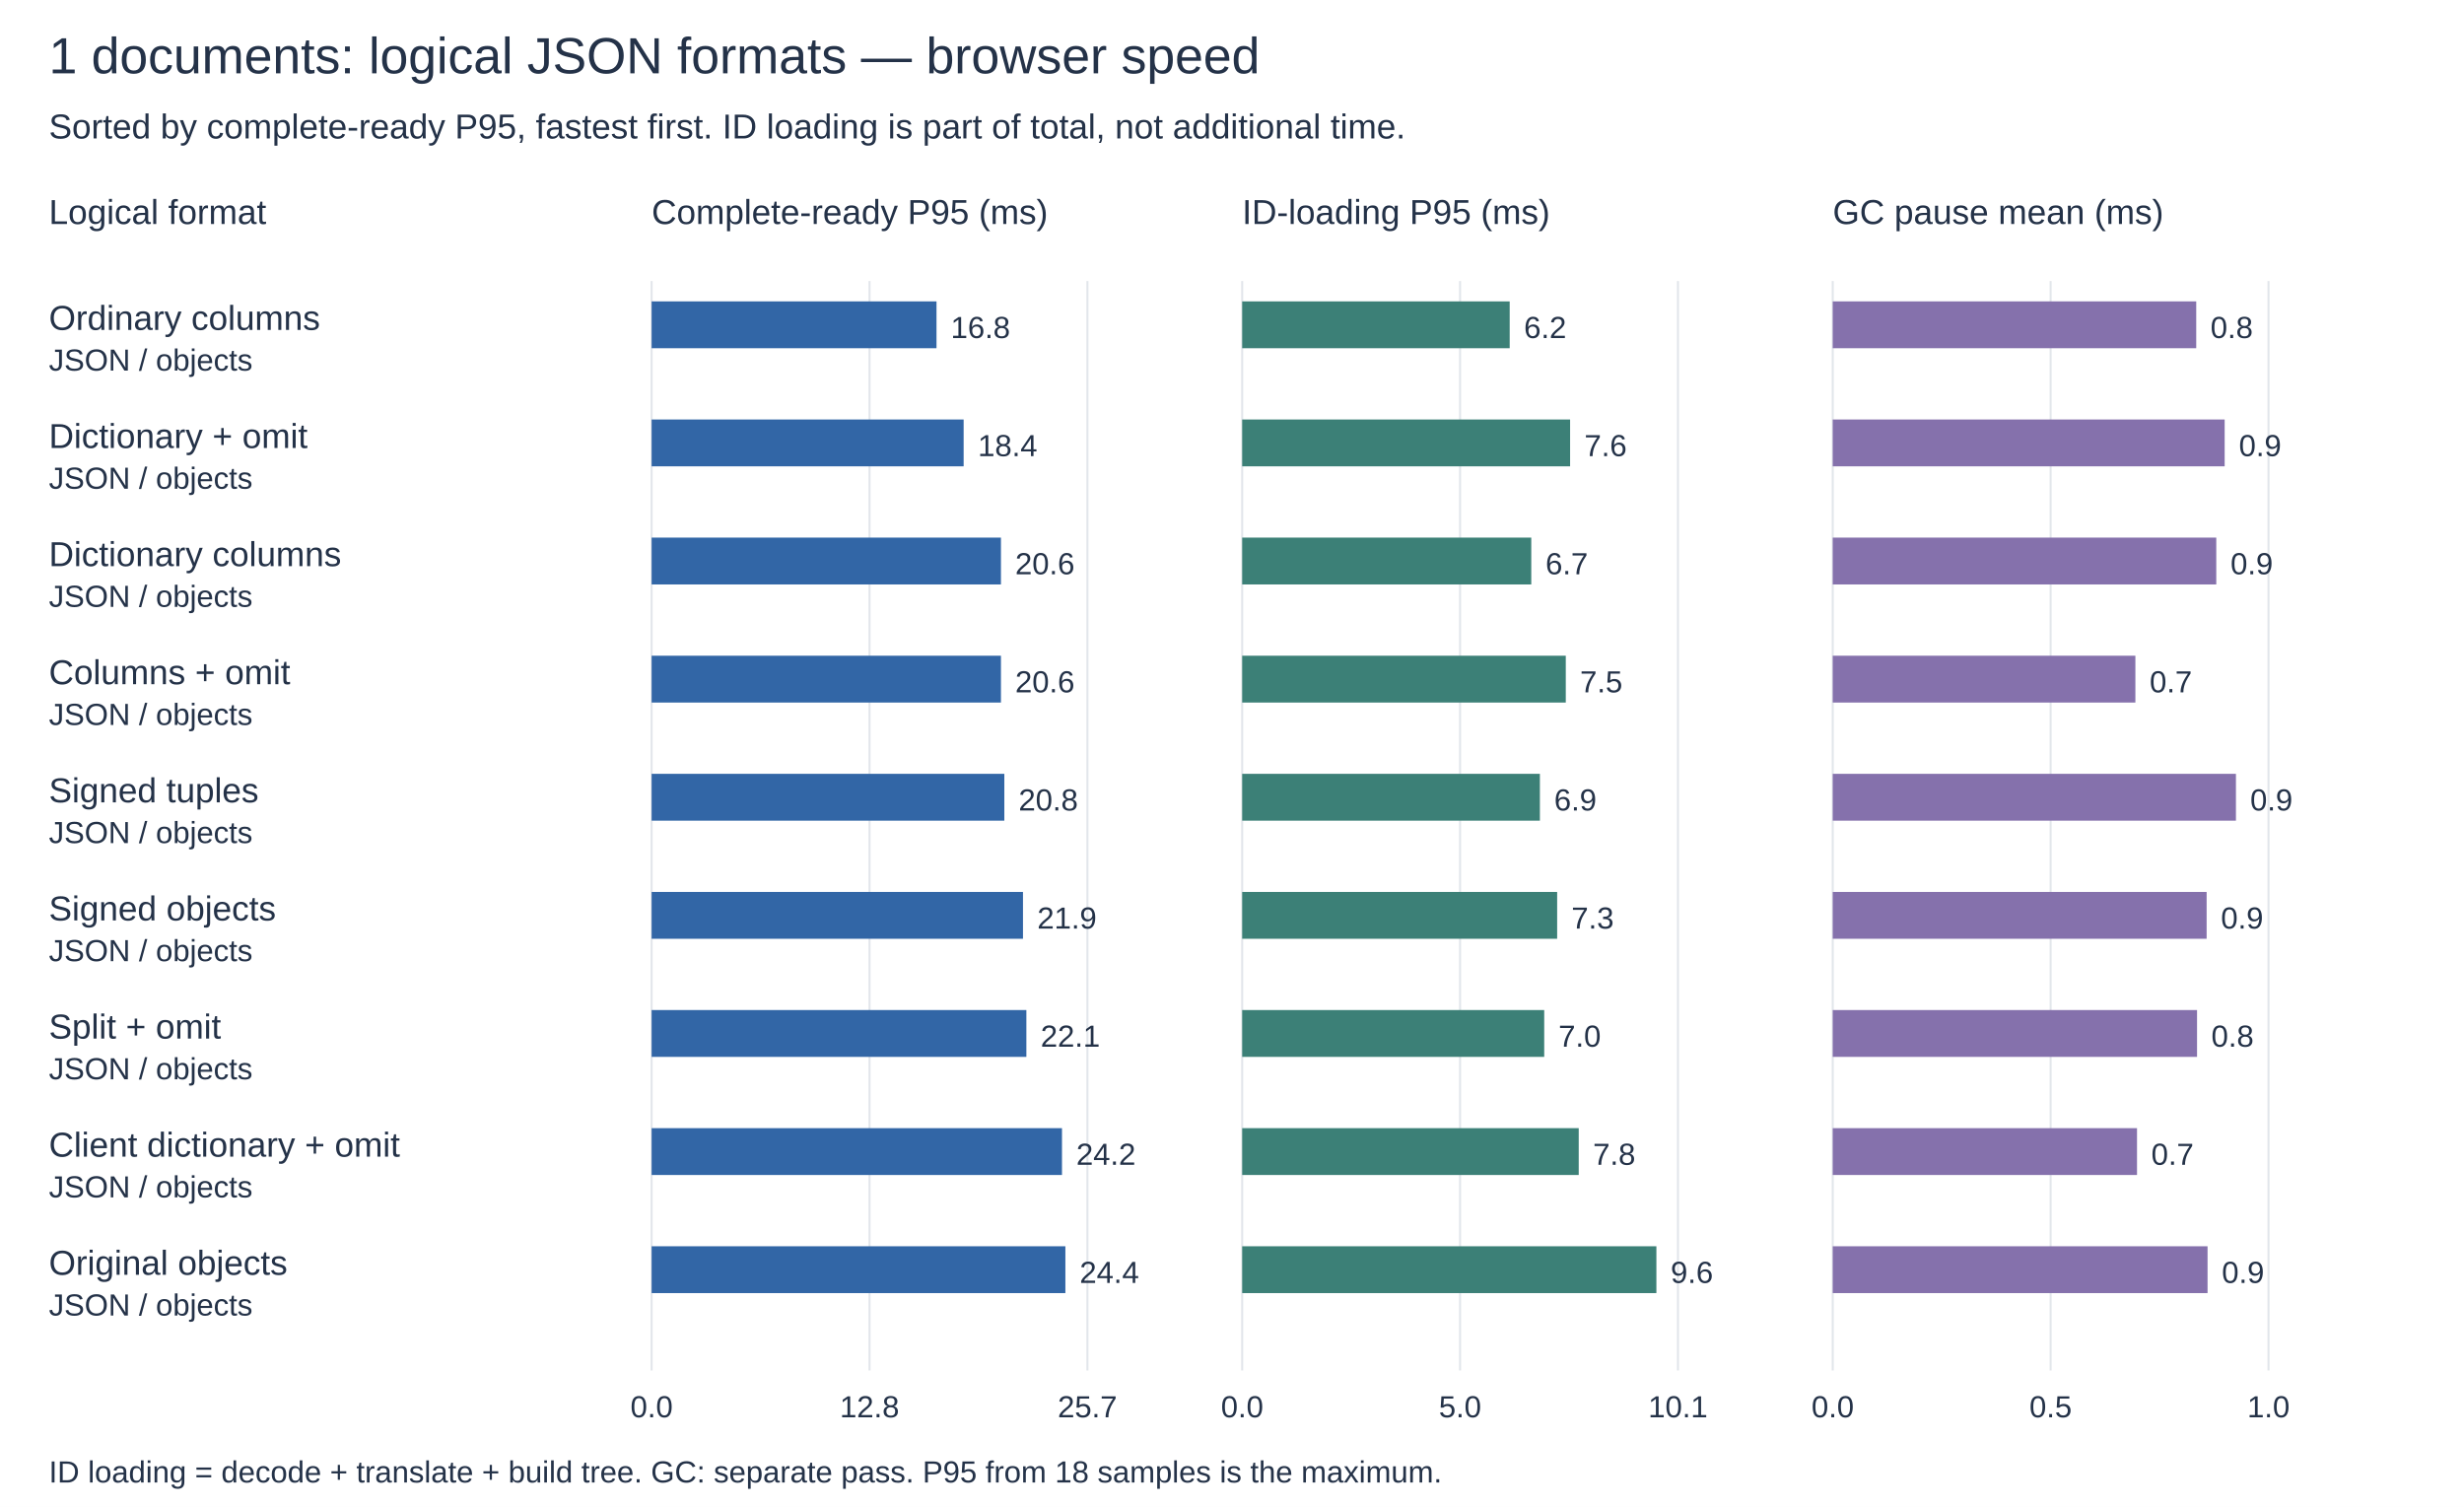
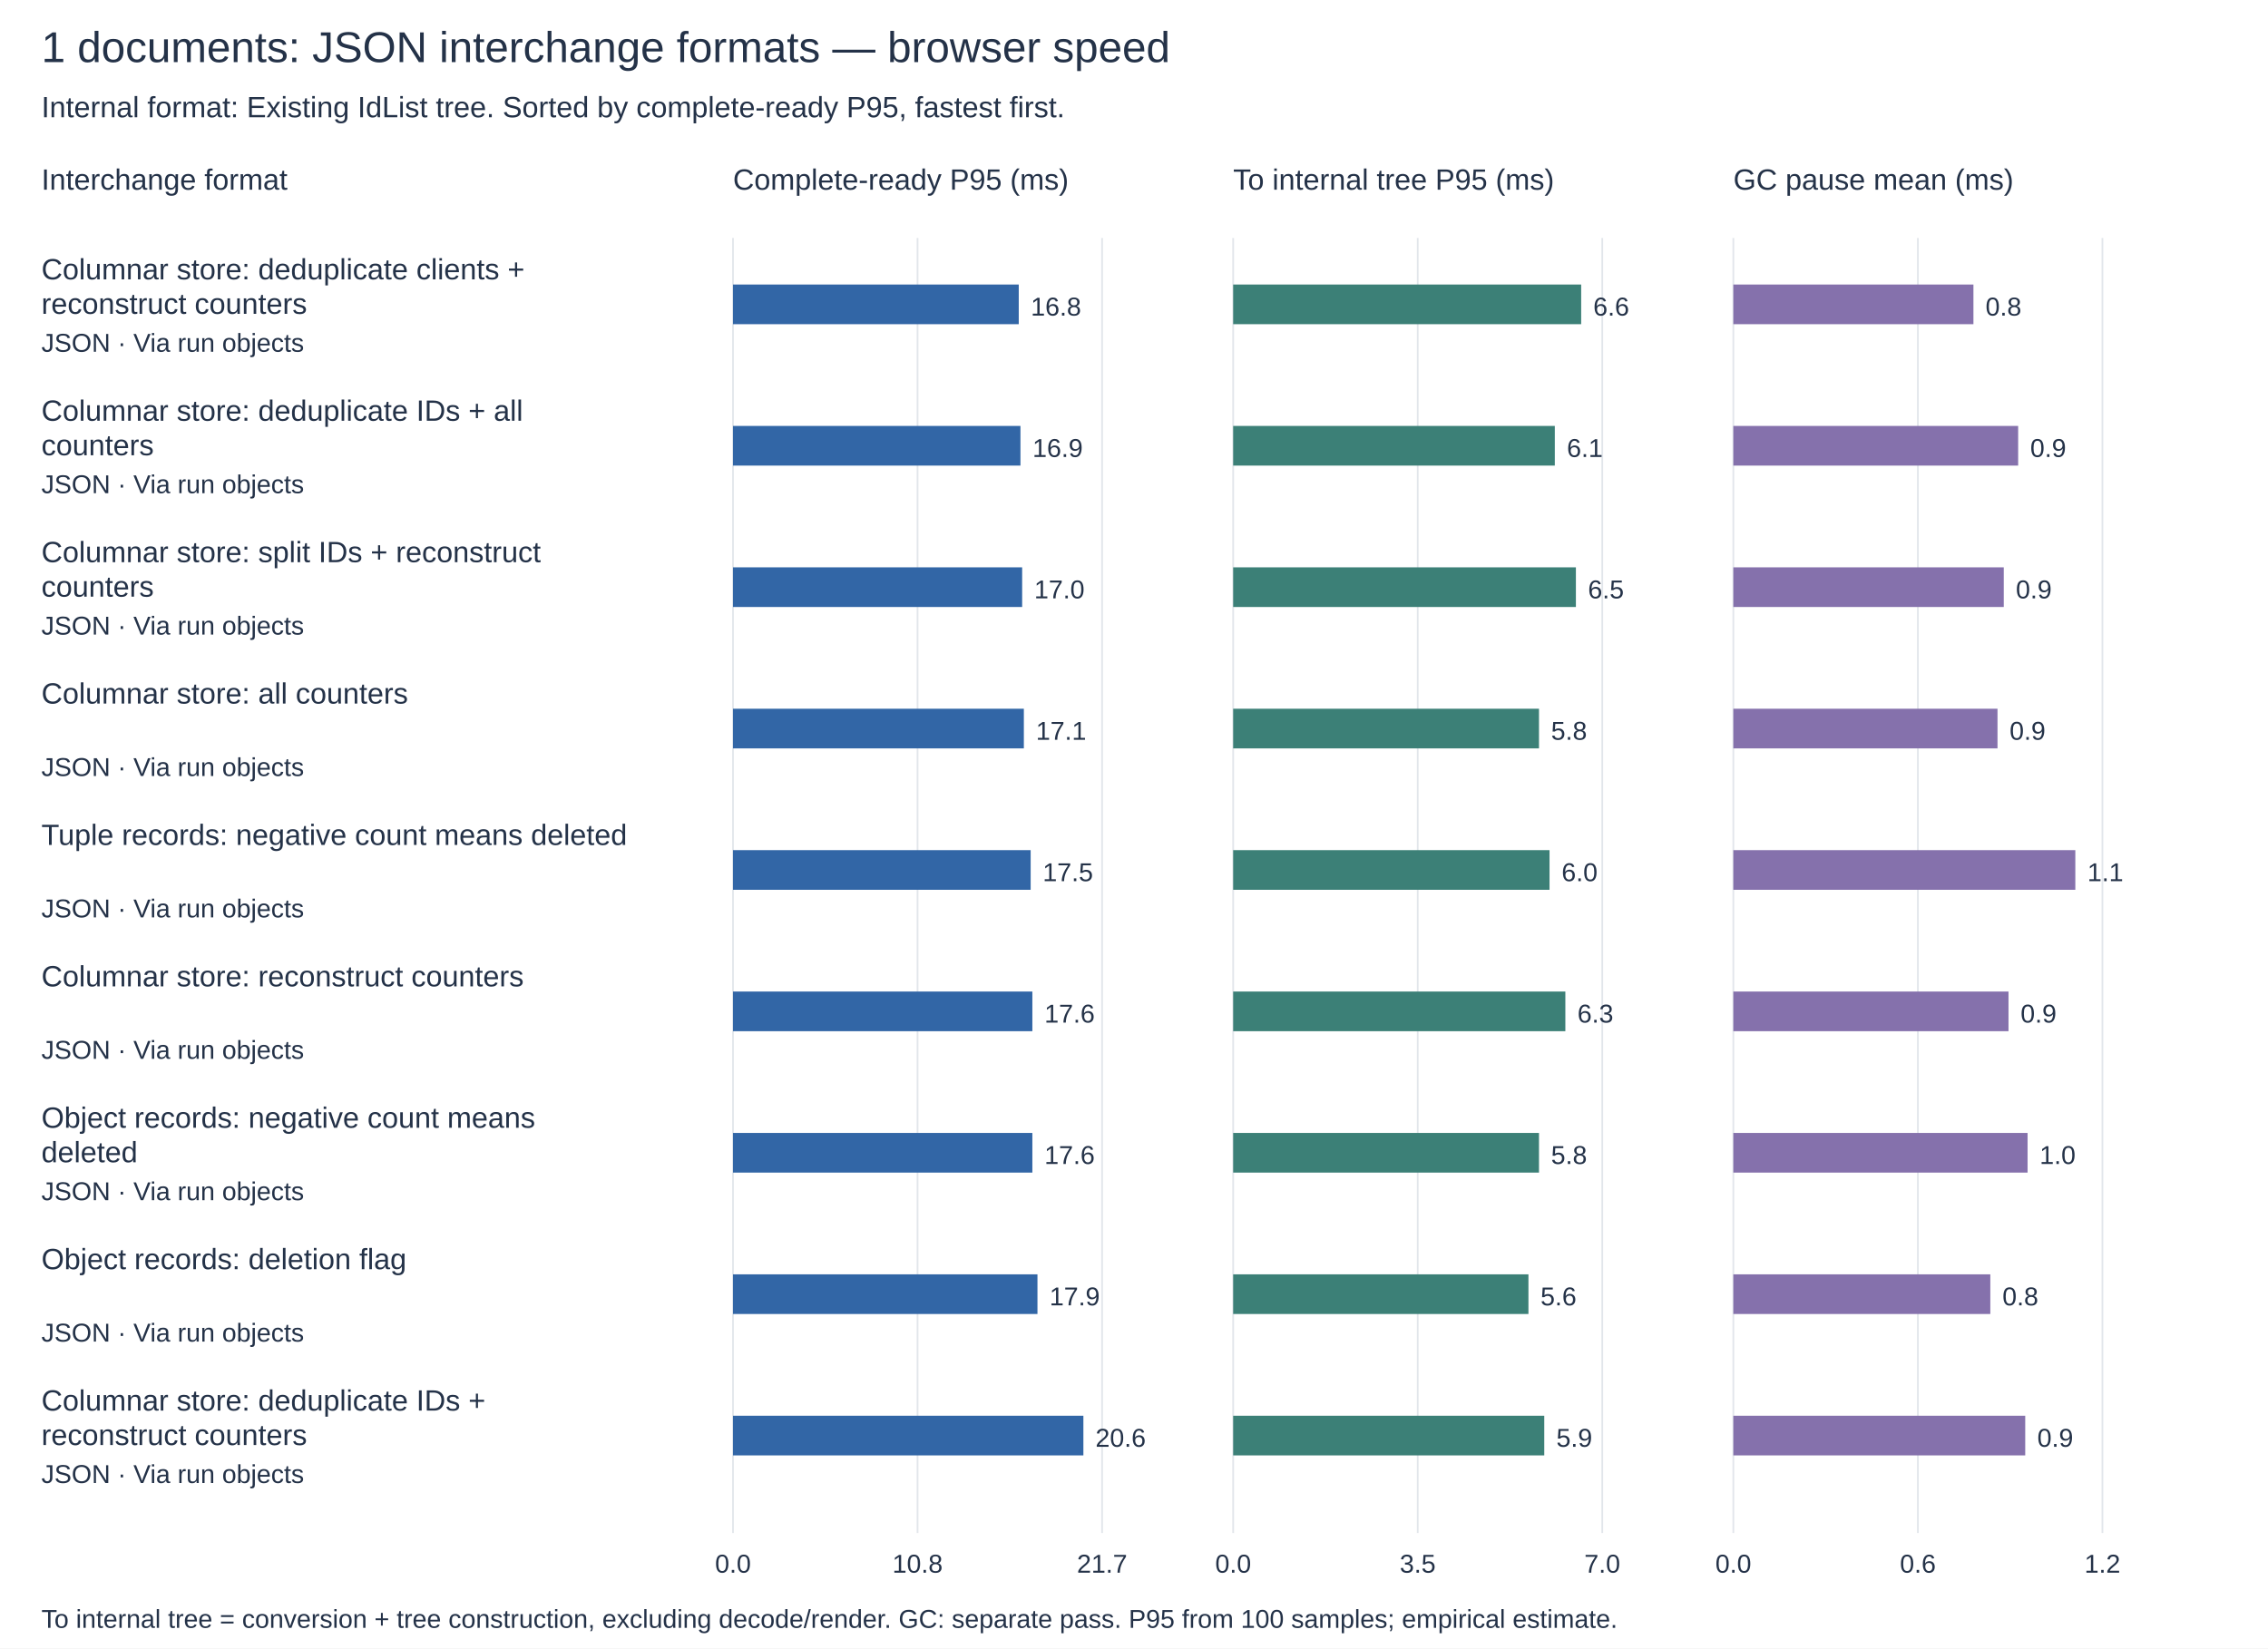
- <svg xmlns="http://www.w3.org/2000/svg" width="1210" height="740" viewBox="0 0 1210 740" role="img" aria-labelledby="title desc">
+ <svg xmlns="http://www.w3.org/2000/svg" width="1315" height="956" viewBox="0 0 1315 956" role="img" aria-labelledby="title desc">
  <style>text{font:17px Arial,Helvetica,sans-serif;fill:#243248}.small{font-size:15px}.title{font-size:25px;font-weight:500}</style>
-   <rect width="1210" height="740" fill="white" />
-   <text x="24" y="36" class="title">1 documents: logical JSON formats — browser speed</text>
-   <text x="24" y="68">Sorted by complete-ready P95, fastest first. ID loading is part of total, not additional time.</text>
-   <text x="24" y="110">Logical format</text>
-   <text x="320" y="110">Complete-ready P95 (ms)</text>
-   <line x1="320" x2="320" y1="138" y2="673" stroke="#e2e6eb" />
-   <text x="320" y="696" class="small" text-anchor="middle">0.0</text>
-   <line x1="427" x2="427" y1="138" y2="673" stroke="#e2e6eb" />
-   <text x="427" y="696" class="small" text-anchor="middle">12.8</text>
-   <line x1="534" x2="534" y1="138" y2="673" stroke="#e2e6eb" />
-   <text x="534" y="696" class="small" text-anchor="middle">25.7</text>
-   <rect x="320" y="148" width="139.891" height="23" fill="#3266a6" />
-   <text x="466.891" y="166" class="small">16.8</text>
-   <rect x="320" y="206" width="153.214" height="23" fill="#3266a6" />
-   <text x="480.214" y="224" class="small">18.4</text>
-   <rect x="320" y="264" width="171.533" height="23" fill="#3266a6" />
-   <text x="498.533" y="282" class="small">20.6</text>
-   <rect x="320" y="322" width="171.533" height="23" fill="#3266a6" />
-   <text x="498.533" y="340" class="small">20.6</text>
-   <rect x="320" y="380" width="173.198" height="23" fill="#3266a6" />
-   <text x="500.198" y="398" class="small">20.8</text>
-   <rect x="320" y="438" width="182.358" height="23" fill="#3266a6" />
-   <text x="509.358" y="456" class="small">21.9</text>
-   <rect x="320" y="496" width="184.023" height="23" fill="#3266a6" />
-   <text x="511.023" y="514" class="small">22.1</text>
-   <rect x="320" y="554" width="201.51" height="23" fill="#3266a6" />
-   <text x="528.51" y="572" class="small">24.2</text>
-   <rect x="320" y="612" width="203.175" height="23" fill="#3266a6" />
-   <text x="530.175" y="630" class="small">24.4</text>
-   <text x="610" y="110">ID-loading P95 (ms)</text>
-   <line x1="610" x2="610" y1="138" y2="673" stroke="#e2e6eb" />
-   <text x="610" y="696" class="small" text-anchor="middle">0.0</text>
-   <line x1="717" x2="717" y1="138" y2="673" stroke="#e2e6eb" />
-   <text x="717" y="696" class="small" text-anchor="middle">5.0</text>
-   <line x1="824" x2="824" y1="138" y2="673" stroke="#e2e6eb" />
-   <text x="824" y="696" class="small" text-anchor="middle">10.1</text>
-   <rect x="610" y="148" width="131.366" height="23" fill="#3c8077" />
-   <text x="748.366" y="166" class="small">6.2</text>
-   <rect x="610" y="206" width="161.03" height="23" fill="#3c8077" />
-   <text x="778.03" y="224" class="small">7.6</text>
-   <rect x="610" y="264" width="141.96" height="23" fill="#3c8077" />
-   <text x="758.96" y="282" class="small">6.7</text>
-   <rect x="610" y="322" width="158.911" height="23" fill="#3c8077" />
-   <text x="775.911" y="340" class="small">7.5</text>
-   <rect x="610" y="380" width="146.198" height="23" fill="#3c8077" />
-   <text x="763.198" y="398" class="small">6.9</text>
-   <rect x="610" y="438" width="154.673" height="23" fill="#3c8077" />
-   <text x="771.673" y="456" class="small">7.3</text>
-   <rect x="610" y="496" width="148.317" height="23" fill="#3c8077" />
-   <text x="765.317" y="514" class="small">7.0</text>
-   <rect x="610" y="554" width="165.267" height="23" fill="#3c8077" />
-   <text x="782.267" y="572" class="small">7.8</text>
-   <rect x="610" y="612" width="203.406" height="23" fill="#3c8077" />
-   <text x="820.406" y="630" class="small">9.6</text>
-   <text x="900" y="110">GC pause mean (ms)</text>
-   <line x1="900" x2="900" y1="138" y2="673" stroke="#e2e6eb" />
-   <text x="900" y="696" class="small" text-anchor="middle">0.0</text>
-   <line x1="1007" x2="1007" y1="138" y2="673" stroke="#e2e6eb" />
-   <text x="1007" y="696" class="small" text-anchor="middle">0.5</text>
-   <line x1="1114" x2="1114" y1="138" y2="673" stroke="#e2e6eb" />
-   <text x="1114" y="696" class="small" text-anchor="middle">1.0</text>
-   <rect x="900" y="148" width="178.503" height="23" fill="#8571ac" />
-   <text x="1085.503" y="166" class="small">0.8</text>
-   <rect x="900" y="206" width="192.466" height="23" fill="#8571ac" />
-   <text x="1099.466" y="224" class="small">0.9</text>
-   <rect x="900" y="264" width="188.347" height="23" fill="#8571ac" />
-   <text x="1095.347" y="282" class="small">0.9</text>
-   <rect x="900" y="322" width="148.623" height="23" fill="#8571ac" />
-   <text x="1055.623" y="340" class="small">0.7</text>
-   <rect x="900" y="380" width="198.003" height="23" fill="#8571ac" />
-   <text x="1105.004" y="398" class="small">0.9</text>
-   <rect x="900" y="438" width="183.612" height="23" fill="#8571ac" />
-   <text x="1090.612" y="456" class="small">0.9</text>
-   <rect x="900" y="496" width="178.904" height="23" fill="#8571ac" />
-   <text x="1085.904" y="514" class="small">0.8</text>
-   <rect x="900" y="554" width="149.425" height="23" fill="#8571ac" />
-   <text x="1056.426" y="572" class="small">0.7</text>
-   <rect x="900" y="612" width="184.067" height="23" fill="#8571ac" />
-   <text x="1091.067" y="630" class="small">0.9</text>
-   <text x="24" y="162">Ordinary columns</text>
-   <text x="24" y="182" class="small">JSON / objects</text>
-   <text x="24" y="220">Dictionary + omit</text>
-   <text x="24" y="240" class="small">JSON / objects</text>
-   <text x="24" y="278">Dictionary columns</text>
-   <text x="24" y="298" class="small">JSON / objects</text>
-   <text x="24" y="336">Columns + omit</text>
-   <text x="24" y="356" class="small">JSON / objects</text>
-   <text x="24" y="394">Signed tuples</text>
-   <text x="24" y="414" class="small">JSON / objects</text>
-   <text x="24" y="452">Signed objects</text>
-   <text x="24" y="472" class="small">JSON / objects</text>
-   <text x="24" y="510">Split + omit</text>
-   <text x="24" y="530" class="small">JSON / objects</text>
-   <text x="24" y="568">Client dictionary + omit</text>
-   <text x="24" y="588" class="small">JSON / objects</text>
-   <text x="24" y="626">Original objects</text>
-   <text x="24" y="646" class="small">JSON / objects</text>
-   <text x="24" y="728" class="small">ID loading = decode + translate + build tree. GC: separate pass. P95 from 18 samples is the maximum.</text>
+   <rect width="1315" height="956" fill="white" />
+   <text x="24" y="36" class="title">1 documents: JSON interchange formats — browser speed</text>
+   <text x="24" y="68">Internal format: Existing IdList tree. Sorted by complete-ready P95, fastest first.</text>
+   <text x="24" y="110">Interchange format</text>
+   <text x="425" y="110">Complete-ready P95 (ms)</text>
+   <line x1="425" x2="425" y1="138" y2="889" stroke="#e2e6eb" />
+   <text x="425" y="912" class="small" text-anchor="middle">0.0</text>
+   <line x1="532" x2="532" y1="138" y2="889" stroke="#e2e6eb" />
+   <text x="532" y="912" class="small" text-anchor="middle">10.8</text>
+   <line x1="639" x2="639" y1="138" y2="889" stroke="#e2e6eb" />
+   <text x="639" y="912" class="small" text-anchor="middle">21.7</text>
+   <rect x="425" y="165" width="165.677" height="23" fill="#3266a6" />
+   <text x="597.677" y="183" class="small">16.8</text>
+   <rect x="425" y="247" width="166.664" height="23" fill="#3266a6" />
+   <text x="598.664" y="265" class="small">16.9</text>
+   <rect x="425" y="329" width="167.65" height="23" fill="#3266a6" />
+   <text x="599.65" y="347" class="small">17.0</text>
+   <rect x="425" y="411" width="168.636" height="23" fill="#3266a6" />
+   <text x="600.636" y="429" class="small">17.1</text>
+   <rect x="425" y="493" width="172.581" height="23" fill="#3266a6" />
+   <text x="604.581" y="511" class="small">17.5</text>
+   <rect x="425" y="575" width="173.567" height="23" fill="#3266a6" />
+   <text x="605.567" y="593" class="small">17.6</text>
+   <rect x="425" y="657" width="173.567" height="23" fill="#3266a6" />
+   <text x="605.567" y="675" class="small">17.6</text>
+   <rect x="425" y="739" width="176.525" height="23" fill="#3266a6" />
+   <text x="608.525" y="757" class="small">17.9</text>
+   <rect x="425" y="821" width="203.152" height="23" fill="#3266a6" />
+   <text x="635.152" y="839" class="small">20.6</text>
+   <text x="715" y="110">To internal tree P95 (ms)</text>
+   <line x1="715" x2="715" y1="138" y2="889" stroke="#e2e6eb" />
+   <text x="715" y="912" class="small" text-anchor="middle">0.0</text>
+   <line x1="822" x2="822" y1="138" y2="889" stroke="#e2e6eb" />
+   <text x="822" y="912" class="small" text-anchor="middle">3.5</text>
+   <line x1="929" x2="929" y1="138" y2="889" stroke="#e2e6eb" />
+   <text x="929" y="912" class="small" text-anchor="middle">7.0</text>
+   <rect x="715" y="165" width="201.771" height="23" fill="#3c8077" />
+   <text x="923.771" y="183" class="small">6.6</text>
+   <rect x="715" y="247" width="186.486" height="23" fill="#3c8077" />
+   <text x="908.486" y="265" class="small">6.1</text>
+   <rect x="715" y="329" width="198.714" height="23" fill="#3c8077" />
+   <text x="920.714" y="347" class="small">6.5</text>
+   <rect x="715" y="411" width="177.314" height="23" fill="#3c8077" />
+   <text x="899.314" y="429" class="small">5.8</text>
+   <rect x="715" y="493" width="183.429" height="23" fill="#3c8077" />
+   <text x="905.429" y="511" class="small">6.0</text>
+   <rect x="715" y="575" width="192.6" height="23" fill="#3c8077" />
+   <text x="914.6" y="593" class="small">6.3</text>
+   <rect x="715" y="657" width="177.314" height="23" fill="#3c8077" />
+   <text x="899.314" y="675" class="small">5.8</text>
+   <rect x="715" y="739" width="171.2" height="23" fill="#3c8077" />
+   <text x="893.2" y="757" class="small">5.6</text>
+   <rect x="715" y="821" width="180.371" height="23" fill="#3c8077" />
+   <text x="902.371" y="839" class="small">5.9</text>
+   <text x="1005" y="110">GC pause mean (ms)</text>
+   <line x1="1005" x2="1005" y1="138" y2="889" stroke="#e2e6eb" />
+   <text x="1005" y="912" class="small" text-anchor="middle">0.0</text>
+   <line x1="1112" x2="1112" y1="138" y2="889" stroke="#e2e6eb" />
+   <text x="1112" y="912" class="small" text-anchor="middle">0.6</text>
+   <line x1="1219" x2="1219" y1="138" y2="889" stroke="#e2e6eb" />
+   <text x="1219" y="912" class="small" text-anchor="middle">1.2</text>
+   <rect x="1005" y="165" width="139.211" height="23" fill="#8571ac" />
+   <text x="1151.211" y="183" class="small">0.8</text>
+   <rect x="1005" y="247" width="165.137" height="23" fill="#8571ac" />
+   <text x="1177.137" y="265" class="small">0.9</text>
+   <rect x="1005" y="329" width="156.8" height="23" fill="#8571ac" />
+   <text x="1168.8" y="347" class="small">0.9</text>
+   <rect x="1005" y="411" width="153.166" height="23" fill="#8571ac" />
+   <text x="1165.166" y="429" class="small">0.9</text>
+   <rect x="1005" y="493" width="198.284" height="23" fill="#8571ac" />
+   <text x="1210.284" y="511" class="small">1.1</text>
+   <rect x="1005" y="575" width="159.541" height="23" fill="#8571ac" />
+   <text x="1171.541" y="593" class="small">0.9</text>
+   <rect x="1005" y="657" width="170.598" height="23" fill="#8571ac" />
+   <text x="1182.598" y="675" class="small">1.0</text>
+   <rect x="1005" y="739" width="148.997" height="23" fill="#8571ac" />
+   <text x="1160.997" y="757" class="small">0.8</text>
+   <rect x="1005" y="821" width="169.238" height="23" fill="#8571ac" />
+   <text x="1181.238" y="839" class="small">0.9</text>
+   <text x="24" y="162">Columnar store: deduplicate clients +</text>
+   <text x="24" y="182">reconstruct counters</text>
+   <text x="24" y="204" class="small">JSON · Via run objects</text>
+   <text x="24" y="244">Columnar store: deduplicate IDs + all</text>
+   <text x="24" y="264">counters</text>
+   <text x="24" y="286" class="small">JSON · Via run objects</text>
+   <text x="24" y="326">Columnar store: split IDs + reconstruct</text>
+   <text x="24" y="346">counters</text>
+   <text x="24" y="368" class="small">JSON · Via run objects</text>
+   <text x="24" y="408">Columnar store: all counters</text>
+   <text x="24" y="450" class="small">JSON · Via run objects</text>
+   <text x="24" y="490">Tuple records: negative count means deleted</text>
+   <text x="24" y="532" class="small">JSON · Via run objects</text>
+   <text x="24" y="572">Columnar store: reconstruct counters</text>
+   <text x="24" y="614" class="small">JSON · Via run objects</text>
+   <text x="24" y="654">Object records: negative count means</text>
+   <text x="24" y="674">deleted</text>
+   <text x="24" y="696" class="small">JSON · Via run objects</text>
+   <text x="24" y="736">Object records: deletion flag</text>
+   <text x="24" y="778" class="small">JSON · Via run objects</text>
+   <text x="24" y="818">Columnar store: deduplicate IDs +</text>
+   <text x="24" y="838">reconstruct counters</text>
+   <text x="24" y="860" class="small">JSON · Via run objects</text>
+   <text x="24" y="944" class="small">To internal tree = conversion + tree construction, excluding decode/render. GC: separate pass. P95 from 100 samples; empirical estimate.</text>
</svg>
